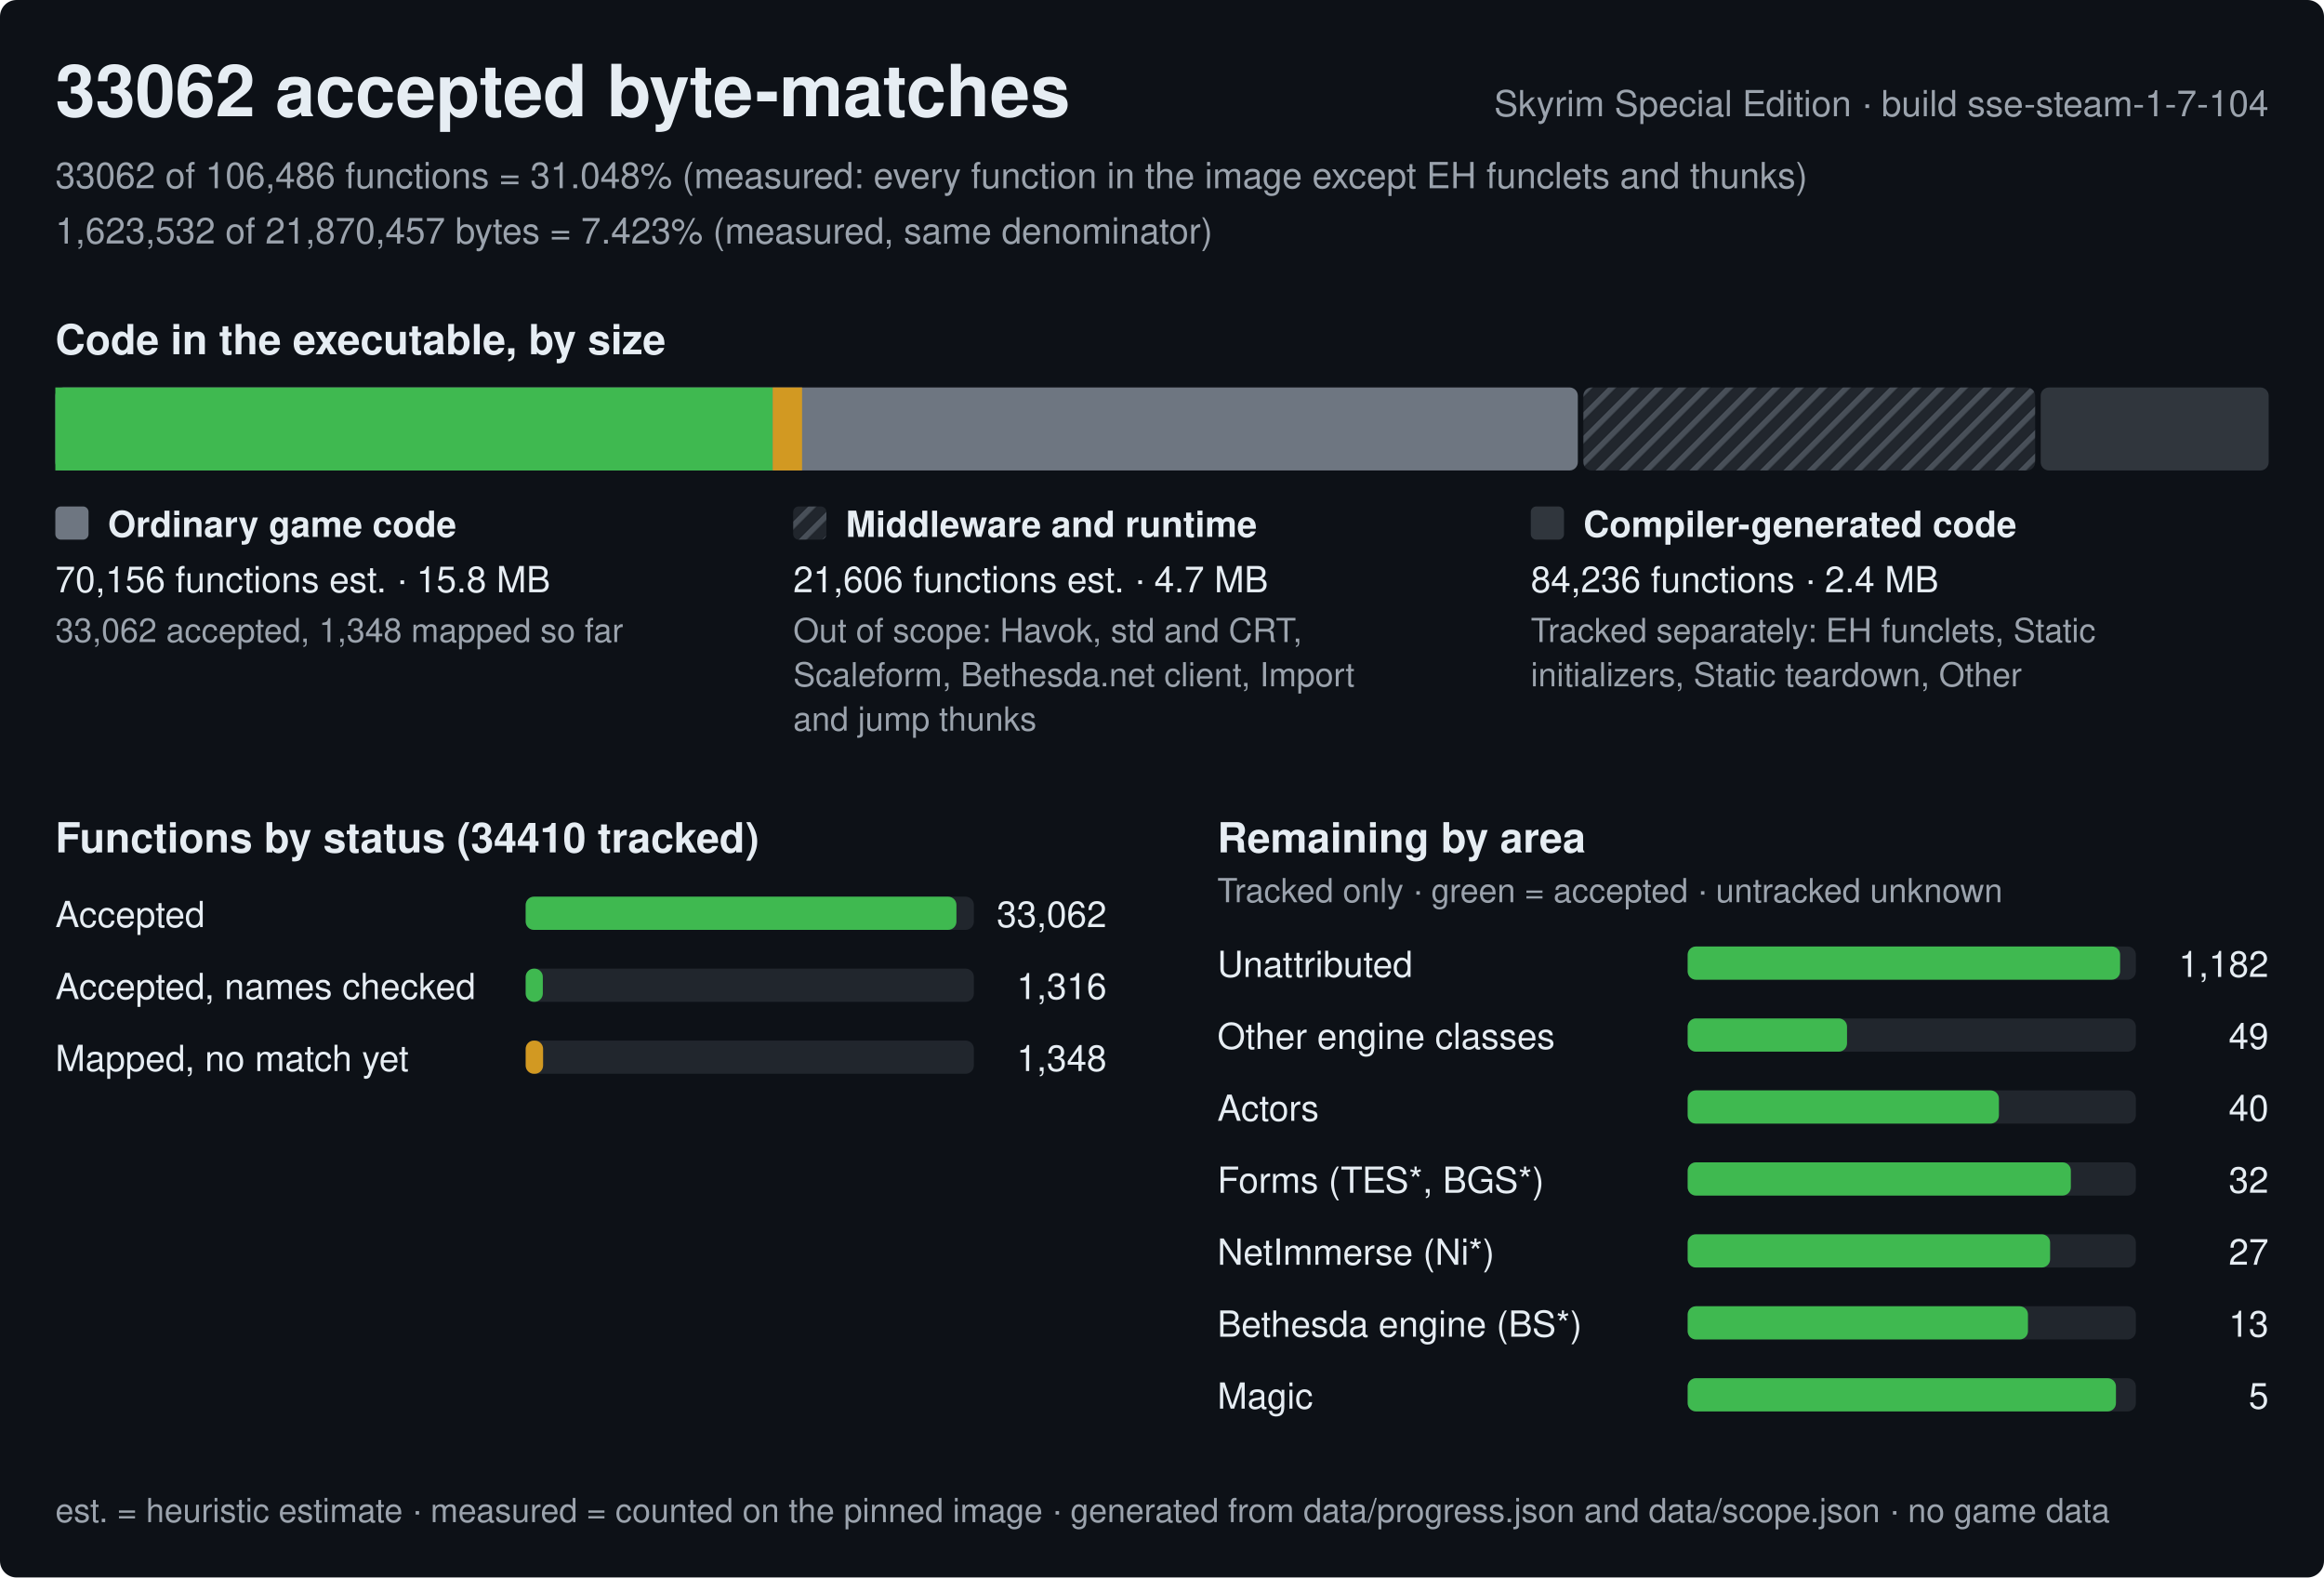
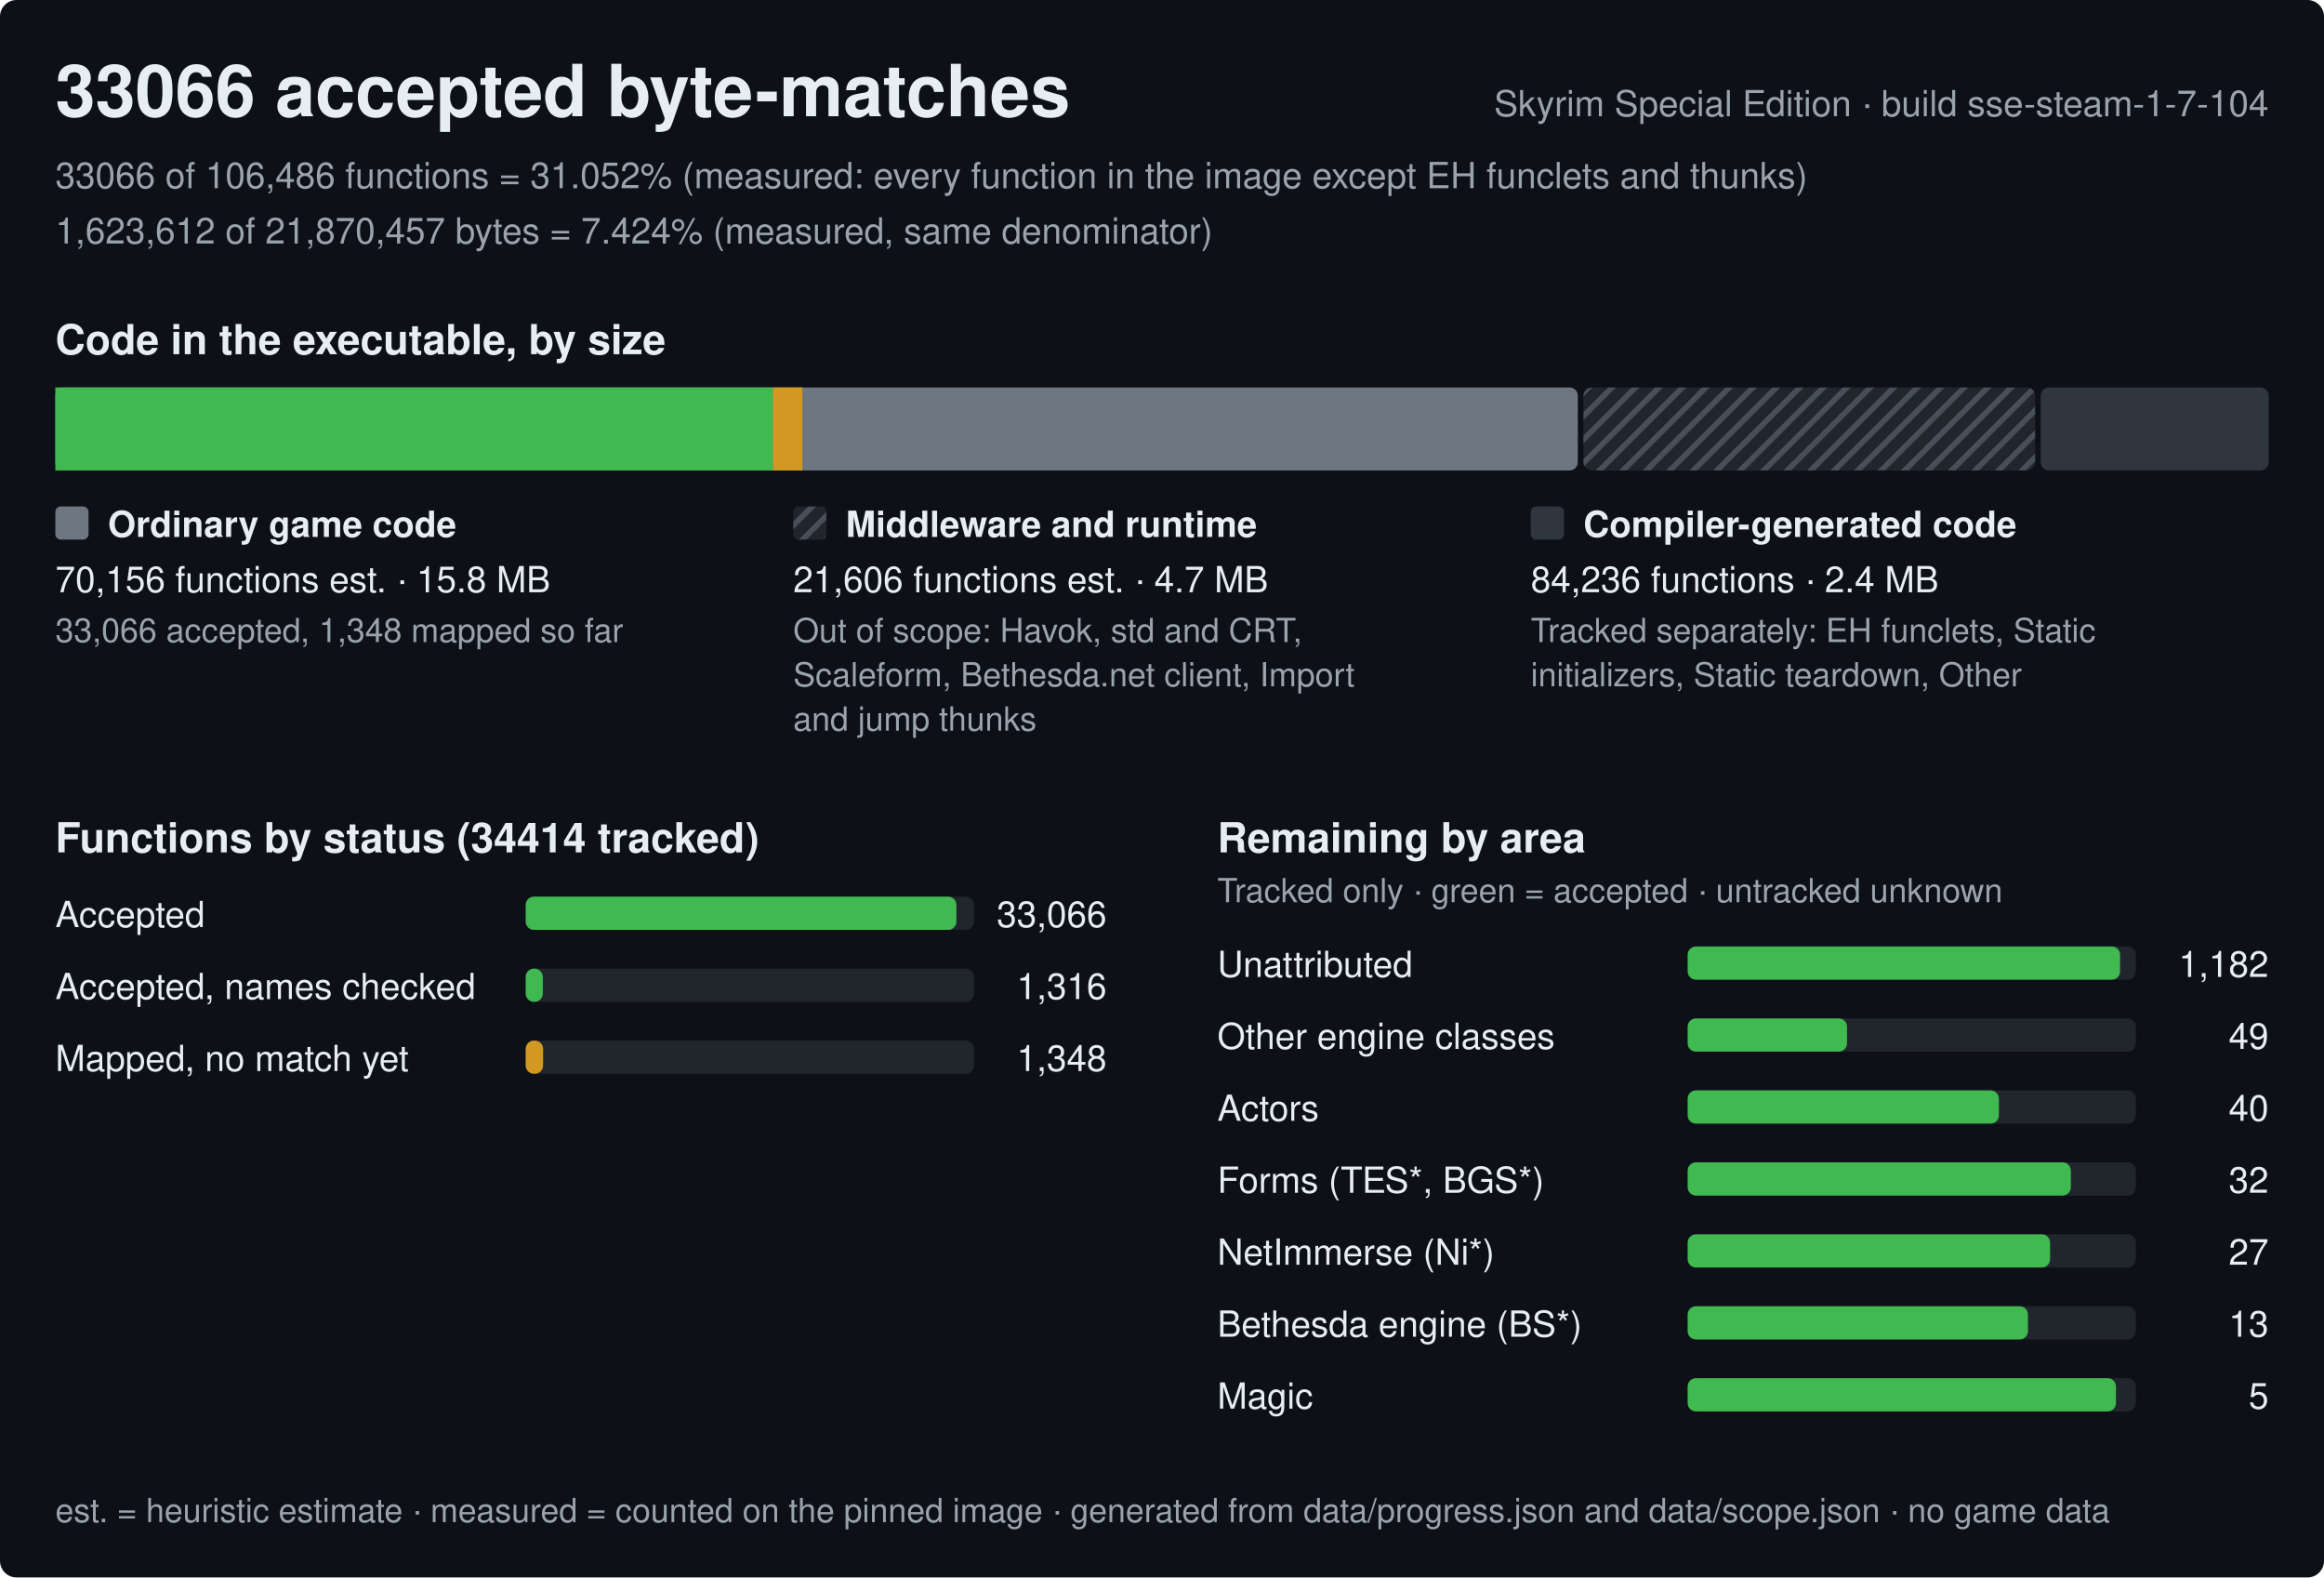
<svg xmlns="http://www.w3.org/2000/svg" width="840" height="570" viewBox="0 0 840 570" role="img" aria-label="Progress of the Skyrim Special Edition byte-matching reconstruction, build sse-steam-1-7-104">
  <style>text{font-family:-apple-system,BlinkMacSystemFont,'Segoe UI',Helvetica,Arial,sans-serif;fill:#e6edf3;white-space:pre}.h{font-size:26px;font-weight:600}.st{font-size:15px;font-weight:600}.lb{font-size:13px;font-weight:600}.bl{font-size:12px;font-weight:600;stroke:#0d1117;stroke-width:3px;paint-order:stroke;stroke-linejoin:round}.rl{font-size:13px}.fn{font-size:12px;fill:#9ba3ad}.mu{fill:#9ba3ad}</style>
  <defs>
    <pattern id="hx" width="6" height="6" patternUnits="userSpaceOnUse" patternTransform="rotate(45)">
      <rect width="6" height="6" fill="#21262d" />
      <rect width="2" height="6" fill="#484f58" />
    </pattern>
  </defs>
  <rect width="840" height="570" rx="6" fill="#0d1117" />
-   <text x="20" y="42" class="h">33062 accepted byte-matches</text>
+   <text x="20" y="42" class="h">33066 accepted byte-matches</text>
  <text x="820" y="42" class="rl mu" text-anchor="end">Skyrim Special Edition · build sse-steam-1-7-104</text>
-   <text x="20" y="68" class="rl mu">33062 of 106,486 functions = 31.048% (measured: every function in the image except EH funclets and thunks)</text>
-   <text x="20" y="88" class="rl mu">1,623,532 of 21,870,457 bytes = 7.423% (measured, same denominator)</text>
+   <text x="20" y="68" class="rl mu">33066 of 106,486 functions = 31.052% (measured: every function in the image except EH funclets and thunks)</text>
+   <text x="20" y="88" class="rl mu">1,623,612 of 21,870,457 bytes = 7.424% (measured, same denominator)</text>
  <text x="20" y="128" class="st">Code in the executable, by size</text>
  <rect x="20" y="140" width="550.3" height="30" rx="3" fill="#6e7681" />
-   <rect x="20" y="140" width="259.3" height="30" fill="#3fb950" />
-   <rect x="279.3" y="140" width="10.6" height="30" fill="#d29922" />
+   <rect x="20" y="140" width="259.4" height="30" fill="#3fb950" />
+   <rect x="279.4" y="140" width="10.6" height="30" fill="#d29922" />
  <rect x="572.3" y="140" width="163.3" height="30" rx="3" fill="url(#hx)" />
  <rect x="737.6" y="140" width="82.4" height="30" rx="3" fill="#30363d" />
  <rect x="20" y="183" width="12" height="12" rx="2" fill="#6e7681" />
  <text x="39" y="194" class="lb">Ordinary game code</text>
  <text x="20" y="214" class="rl">70,156 functions est. · 15.8 MB</text>
-   <text x="20" y="232" class="fn">33,062 accepted, 1,348 mapped so far</text>
+   <text x="20" y="232" class="fn">33,066 accepted, 1,348 mapped so far</text>
  <rect x="286.7" y="183" width="12" height="12" rx="2" fill="url(#hx)" />
  <text x="305.7" y="194" class="lb">Middleware and runtime</text>
  <text x="286.7" y="214" class="rl">21,606 functions est. · 4.7 MB</text>
  <text x="286.7" y="232" class="fn">Out of scope: Havok, std and CRT,</text>
  <text x="286.7" y="248" class="fn">Scaleform, Bethesda.net client, Import</text>
  <text x="286.7" y="264" class="fn">and jump thunks</text>
  <rect x="553.3" y="183" width="12" height="12" rx="2" fill="#30363d" />
  <text x="572.3" y="194" class="lb">Compiler-generated code</text>
  <text x="553.3" y="214" class="rl">84,236 functions · 2.4 MB</text>
  <text x="553.3" y="232" class="fn">Tracked separately: EH funclets, Static</text>
  <text x="553.3" y="248" class="fn">initializers, Static teardown, Other</text>
-   <text x="20" y="308" class="st">Functions by status (34410 tracked)</text>
+   <text x="20" y="308" class="st">Functions by status (34414 tracked)</text>
  <text x="20" y="335" class="rl">Accepted</text>
  <rect x="190" y="324" width="162.0" height="12" rx="3" fill="#21262d" />
  <rect x="190" y="324" width="155.7" height="12" rx="3" fill="#3fb950" />
-   <text x="400.0" y="335" class="rl" text-anchor="end">33,062</text>
+   <text x="400.0" y="335" class="rl" text-anchor="end">33,066</text>
  <text x="20" y="361" class="rl">Accepted, names checked</text>
  <rect x="190" y="350" width="162.0" height="12" rx="3" fill="#21262d" />
  <rect x="190" y="350" width="6.2" height="12" rx="3" fill="#3fb950" />
  <text x="400.0" y="361" class="rl" text-anchor="end">1,316</text>
  <text x="20" y="387" class="rl">Mapped, no match yet</text>
  <rect x="190" y="376" width="162.0" height="12" rx="3" fill="#21262d" />
  <rect x="190" y="376" width="6.3" height="12" rx="3" fill="#d29922" />
  <text x="400.0" y="387" class="rl" text-anchor="end">1,348</text>
  <text x="440.0" y="308" class="st">Remaining by area</text>
  <text x="440.0" y="326" class="fn">Tracked only · green = accepted · untracked unknown</text>
  <text x="440.0" y="353" class="rl">Unattributed</text>
  <rect x="610.0" y="342" width="162.0" height="12" rx="3" fill="#21262d" />
  <rect x="610.0" y="342" width="156.3" height="12" rx="3" fill="#3fb950" />
  <text x="820.0" y="353" class="rl" text-anchor="end">1,182</text>
  <text x="440.0" y="379" class="rl">Other engine classes</text>
  <rect x="610.0" y="368" width="162.0" height="12" rx="3" fill="#21262d" />
  <rect x="610.0" y="368" width="57.6" height="12" rx="3" fill="#3fb950" />
  <text x="820.0" y="379" class="rl" text-anchor="end">49</text>
  <text x="440.0" y="405" class="rl">Actors</text>
  <rect x="610.0" y="394" width="162.0" height="12" rx="3" fill="#21262d" />
  <rect x="610.0" y="394" width="112.5" height="12" rx="3" fill="#3fb950" />
  <text x="820.0" y="405" class="rl" text-anchor="end">40</text>
  <text x="440.0" y="431" class="rl">Forms (TES*, BGS*)</text>
  <rect x="610.0" y="420" width="162.0" height="12" rx="3" fill="#21262d" />
  <rect x="610.0" y="420" width="138.5" height="12" rx="3" fill="#3fb950" />
  <text x="820.0" y="431" class="rl" text-anchor="end">32</text>
  <text x="440.0" y="457" class="rl">NetImmerse (Ni*)</text>
  <rect x="610.0" y="446" width="162.0" height="12" rx="3" fill="#21262d" />
  <rect x="610.0" y="446" width="131" height="12" rx="3" fill="#3fb950" />
  <text x="820.0" y="457" class="rl" text-anchor="end">27</text>
  <text x="440.0" y="483" class="rl">Bethesda engine (BS*)</text>
  <rect x="610.0" y="472" width="162.0" height="12" rx="3" fill="#21262d" />
  <rect x="610.0" y="472" width="123" height="12" rx="3" fill="#3fb950" />
  <text x="820.0" y="483" class="rl" text-anchor="end">13</text>
  <text x="440.0" y="509" class="rl">Magic</text>
  <rect x="610.0" y="498" width="162.0" height="12" rx="3" fill="#21262d" />
  <rect x="610.0" y="498" width="154.8" height="12" rx="3" fill="#3fb950" />
  <text x="820.0" y="509" class="rl" text-anchor="end">5</text>
  <text x="20" y="550" class="fn">est. = heuristic estimate · measured = counted on the pinned image · generated from data/progress.json and data/scope.json · no game data</text>
</svg>
